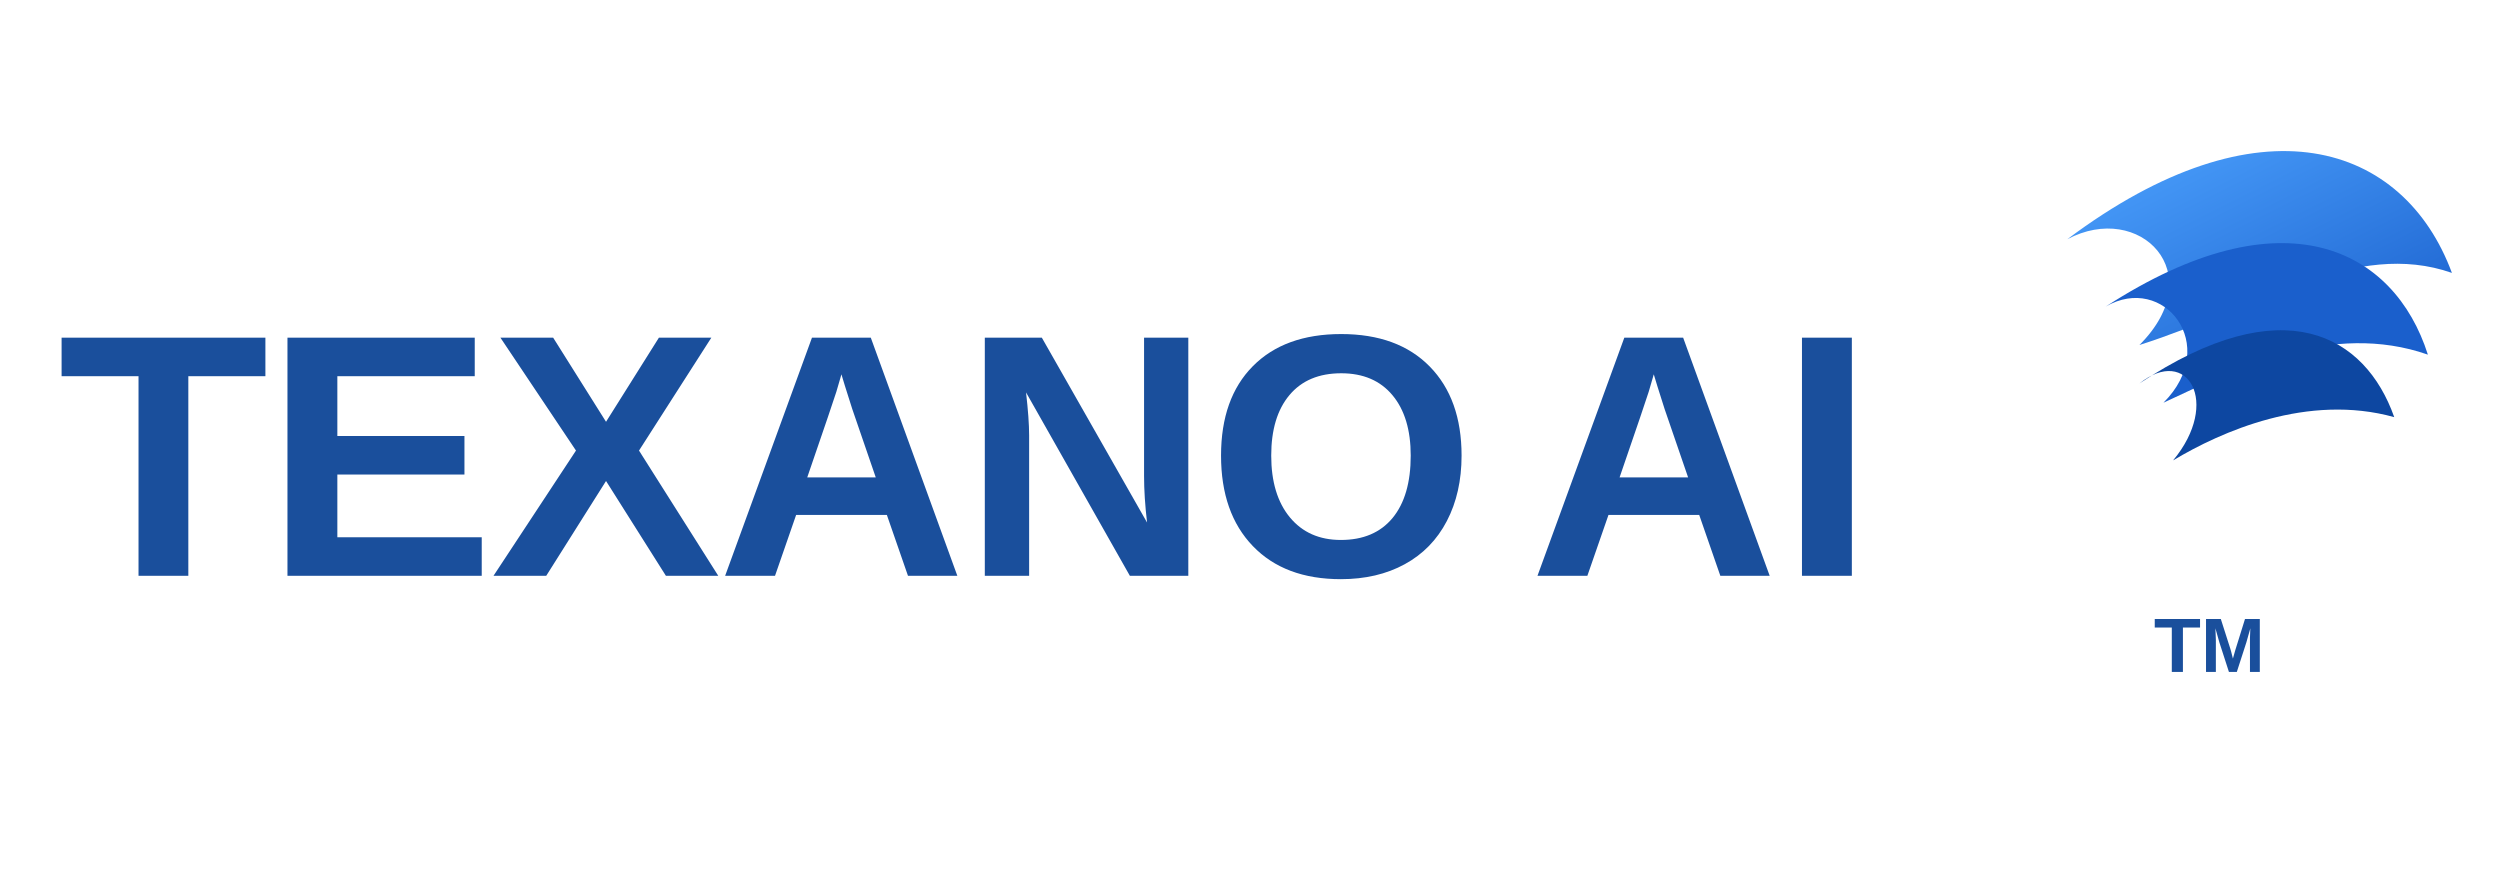
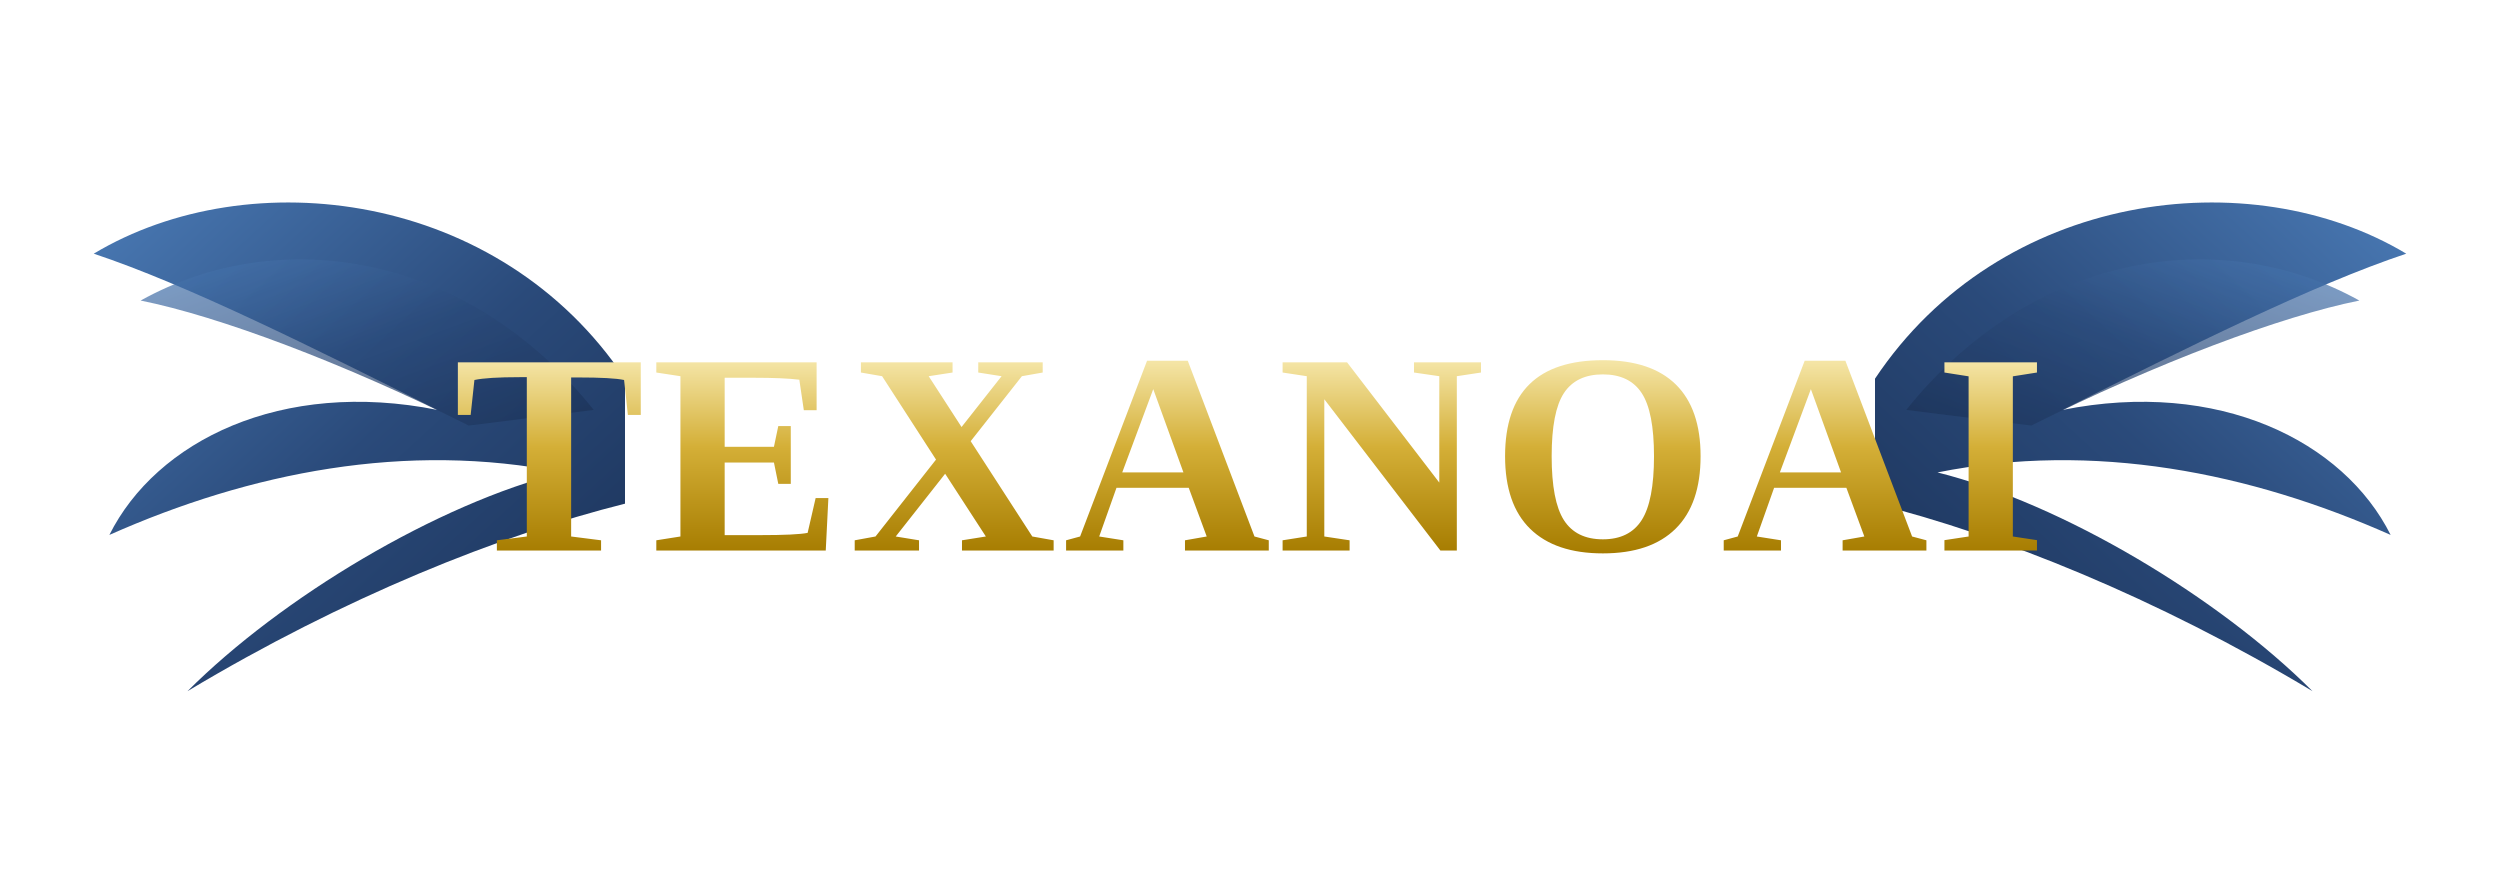
- <svg xmlns="http://www.w3.org/2000/svg" viewBox="0 0 520 180" width="204" height="72">
+ <svg xmlns="http://www.w3.org/2000/svg" viewBox="0 0 800 280" width="204" height="72">
  <defs>
-     <linearGradient id="wing" x1="0%" y1="0%" x2="100%" y2="100%">
-       <stop offset="0%" style="stop-color:#4da3ff" />
-       <stop offset="100%" style="stop-color:#1a5fcc" />
+     <linearGradient id="gold" x1="0%" y1="0%" x2="0%" y2="100%">
+       <stop offset="0%" stop-color="#f5e6a8" />
+       <stop offset="45%" stop-color="#d4af37" />
+       <stop offset="100%" stop-color="#a67c00" />
+     </linearGradient>
+     <linearGradient id="wingBlue" x1="0%" y1="0%" x2="100%" y2="100%">
+       <stop offset="0%" stop-color="#4a7ab5" />
+       <stop offset="50%" stop-color="#2a4a7a" />
+       <stop offset="100%" stop-color="#1a3055" />
    </linearGradient>
  </defs>
-   <text x="12" y="118" font-family="Arial, Helvetica, sans-serif" font-weight="700" font-size="72" fill="#1a4f9c" letter-spacing="-1">TEXANO</text>
-   <text x="318" y="118" font-family="Arial, Helvetica, sans-serif" font-weight="700" font-size="72" fill="#1a4f9c">AI</text>
-   <text x="448" y="138" font-family="Arial, Helvetica, sans-serif" font-weight="600" font-size="16" fill="#1a4f9c">TM</text>
-   <path d="M430 48 C470 18, 500 28, 510 55 C490 48, 470 62, 445 70 C460 55, 445 40, 430 48Z" fill="url(#wing)" />
-   <path d="M438 62 C475 38, 498 50, 505 72 C485 65, 465 75, 450 82 C462 70, 450 55, 438 62Z" fill="#1a5fcc" />
-   <path d="M445 78 C475 58, 492 68, 498 85 C480 80, 462 88, 452 94 C462 82, 455 70, 445 78Z" fill="#0d47a1" />
+   <g transform="translate(20,40)" fill="url(#wingBlue)">
+     <path d="M180 80 C140 20, 60 10, 10 40 C40 50, 80 70, 120 90 C70 80, 30 100, 15 130 C60 110, 110 100, 160 110 C120 120, 70 150, 40 180 C90 150, 140 130, 180 120 Z" />
+     <path d="M170 90 C130 40, 70 30, 25 55 C50 60, 90 75, 130 95 Z" opacity="0.7" />
+   </g>
+   <g transform="translate(780,40) scale(-1,1)" fill="url(#wingBlue)">
+     <path d="M180 80 C140 20, 60 10, 10 40 C40 50, 80 70, 120 90 C70 80, 30 100, 15 130 C60 110, 110 100, 160 110 C120 120, 70 150, 40 180 C90 150, 140 130, 180 120 Z" />
+     <path d="M170 90 C130 40, 70 30, 25 55 C50 60, 90 75, 130 95 Z" opacity="0.7" />
+   </g>
+   <text x="400" y="175" text-anchor="middle" font-family="Georgia, 'Times New Roman', serif" font-weight="700" font-size="92" fill="url(#gold)" letter-spacing="2">TEXANOAI</text>
</svg>
